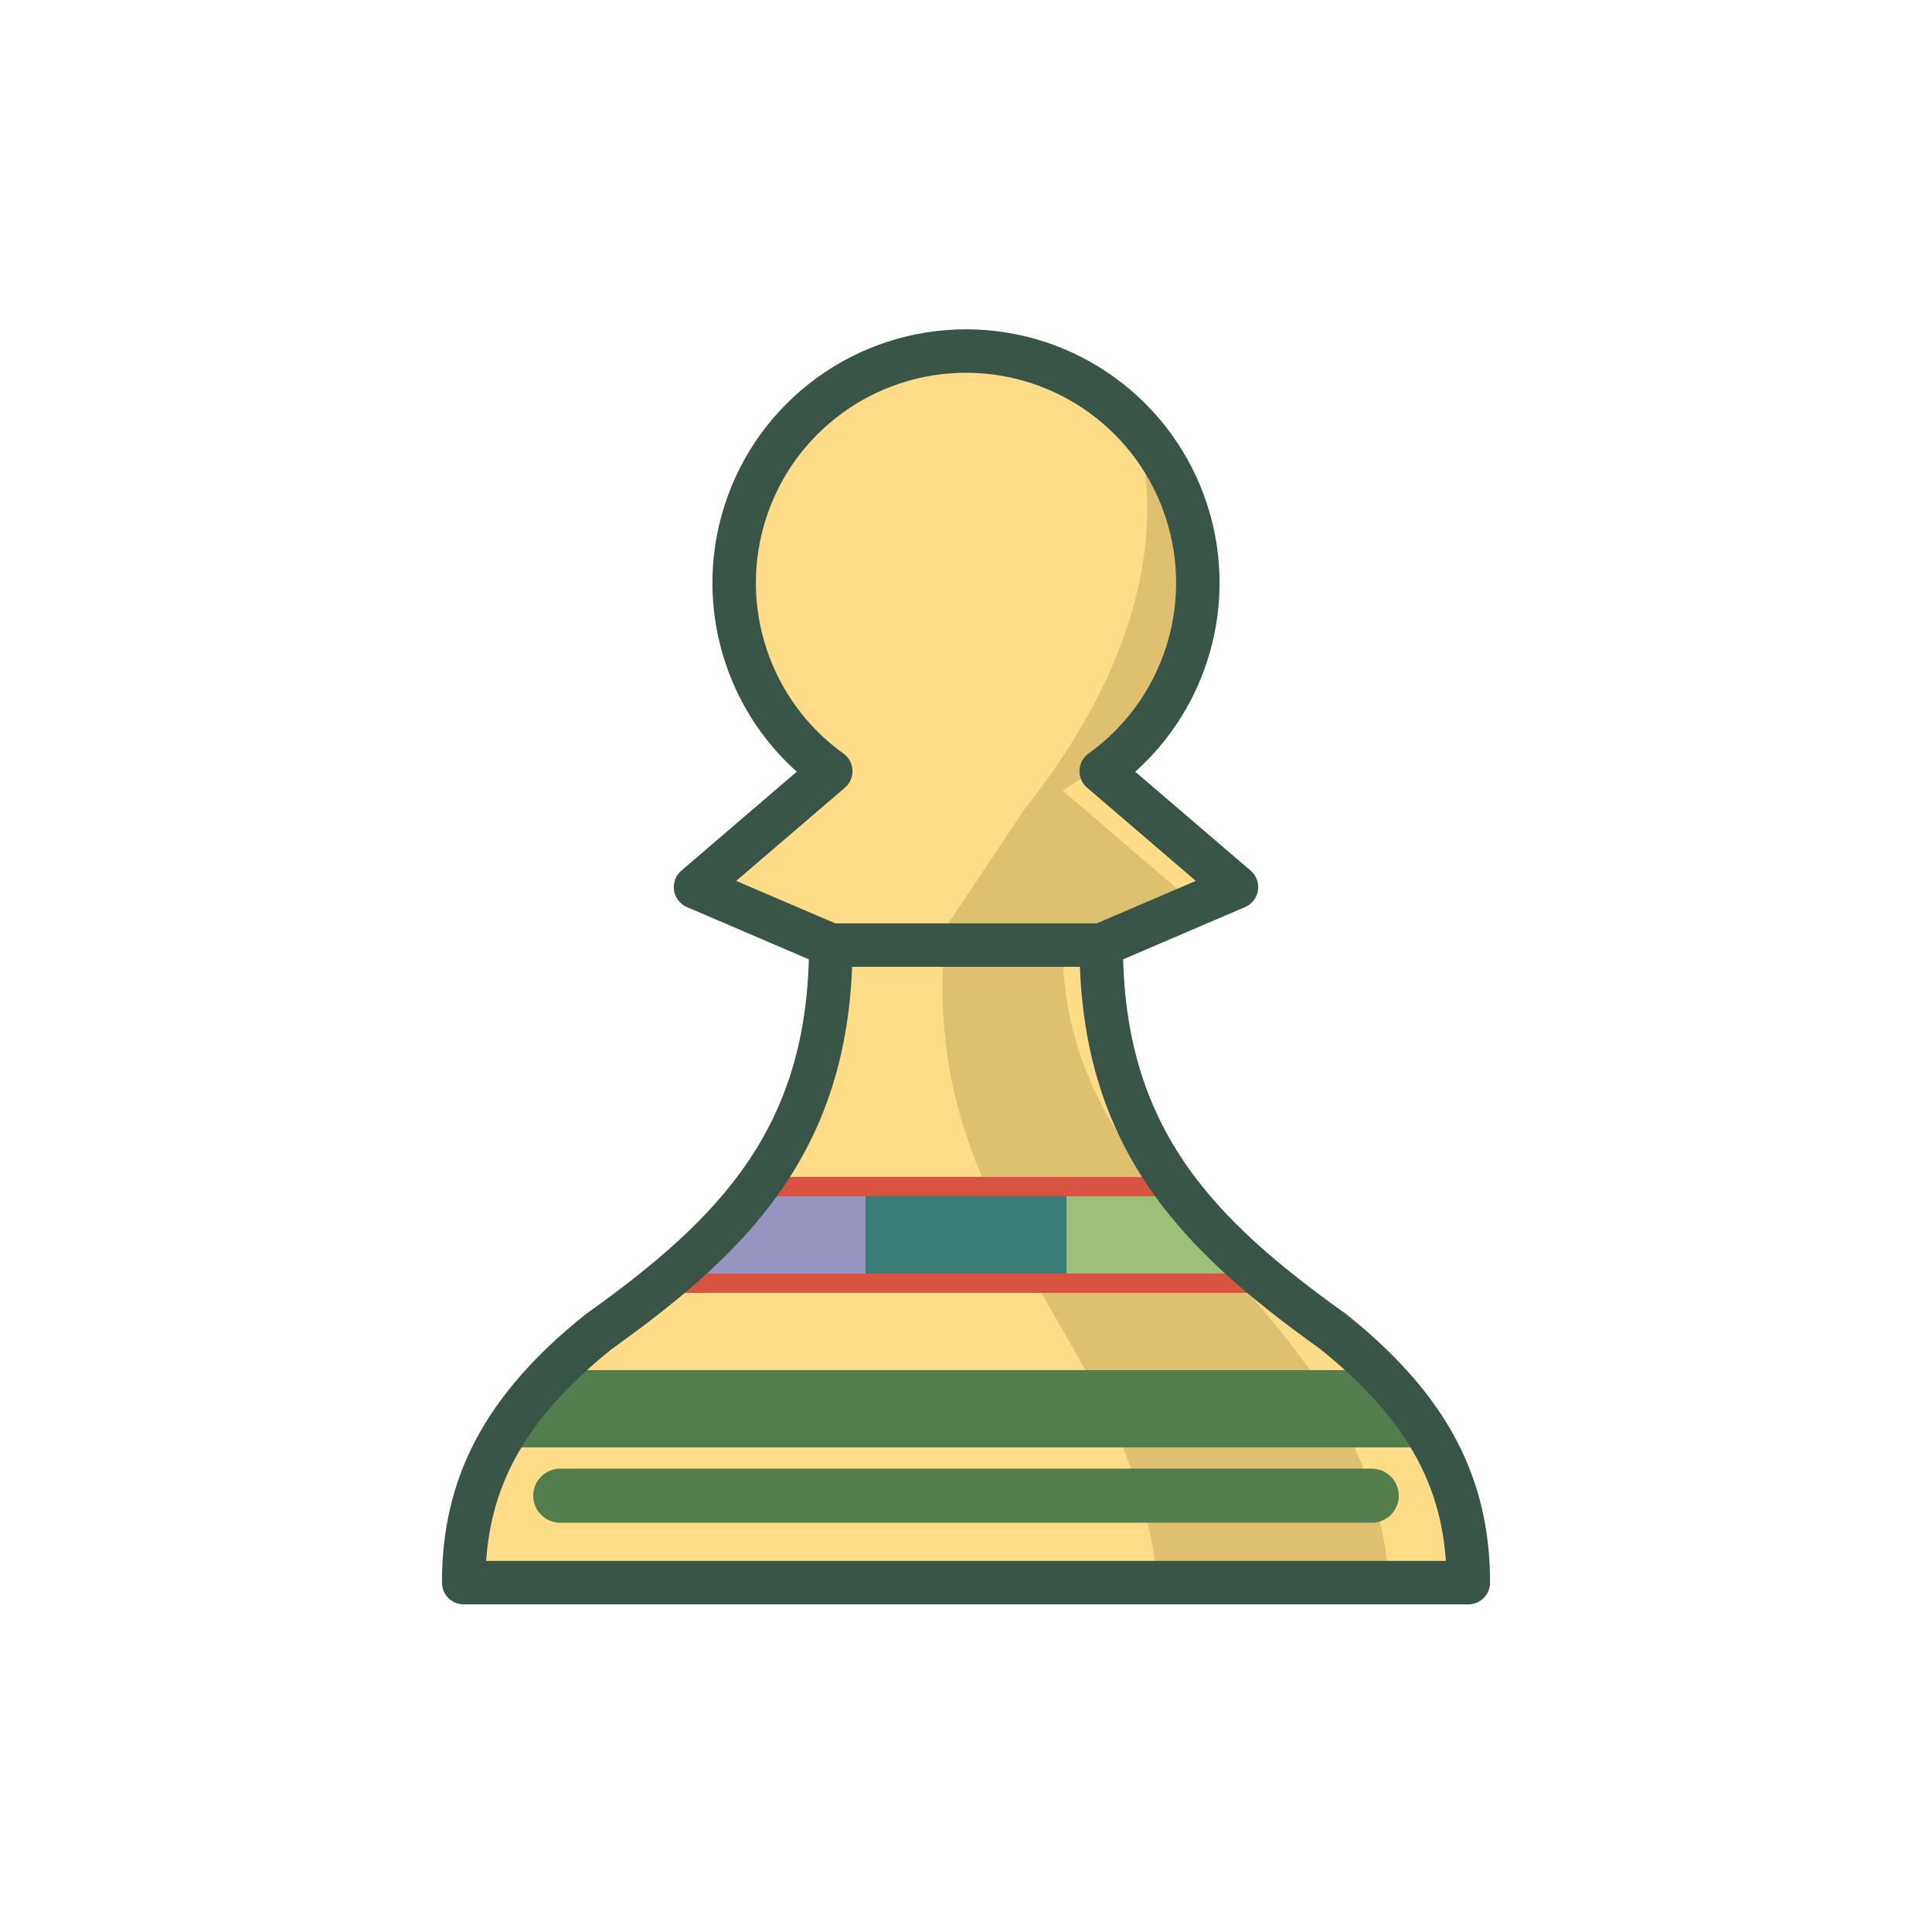
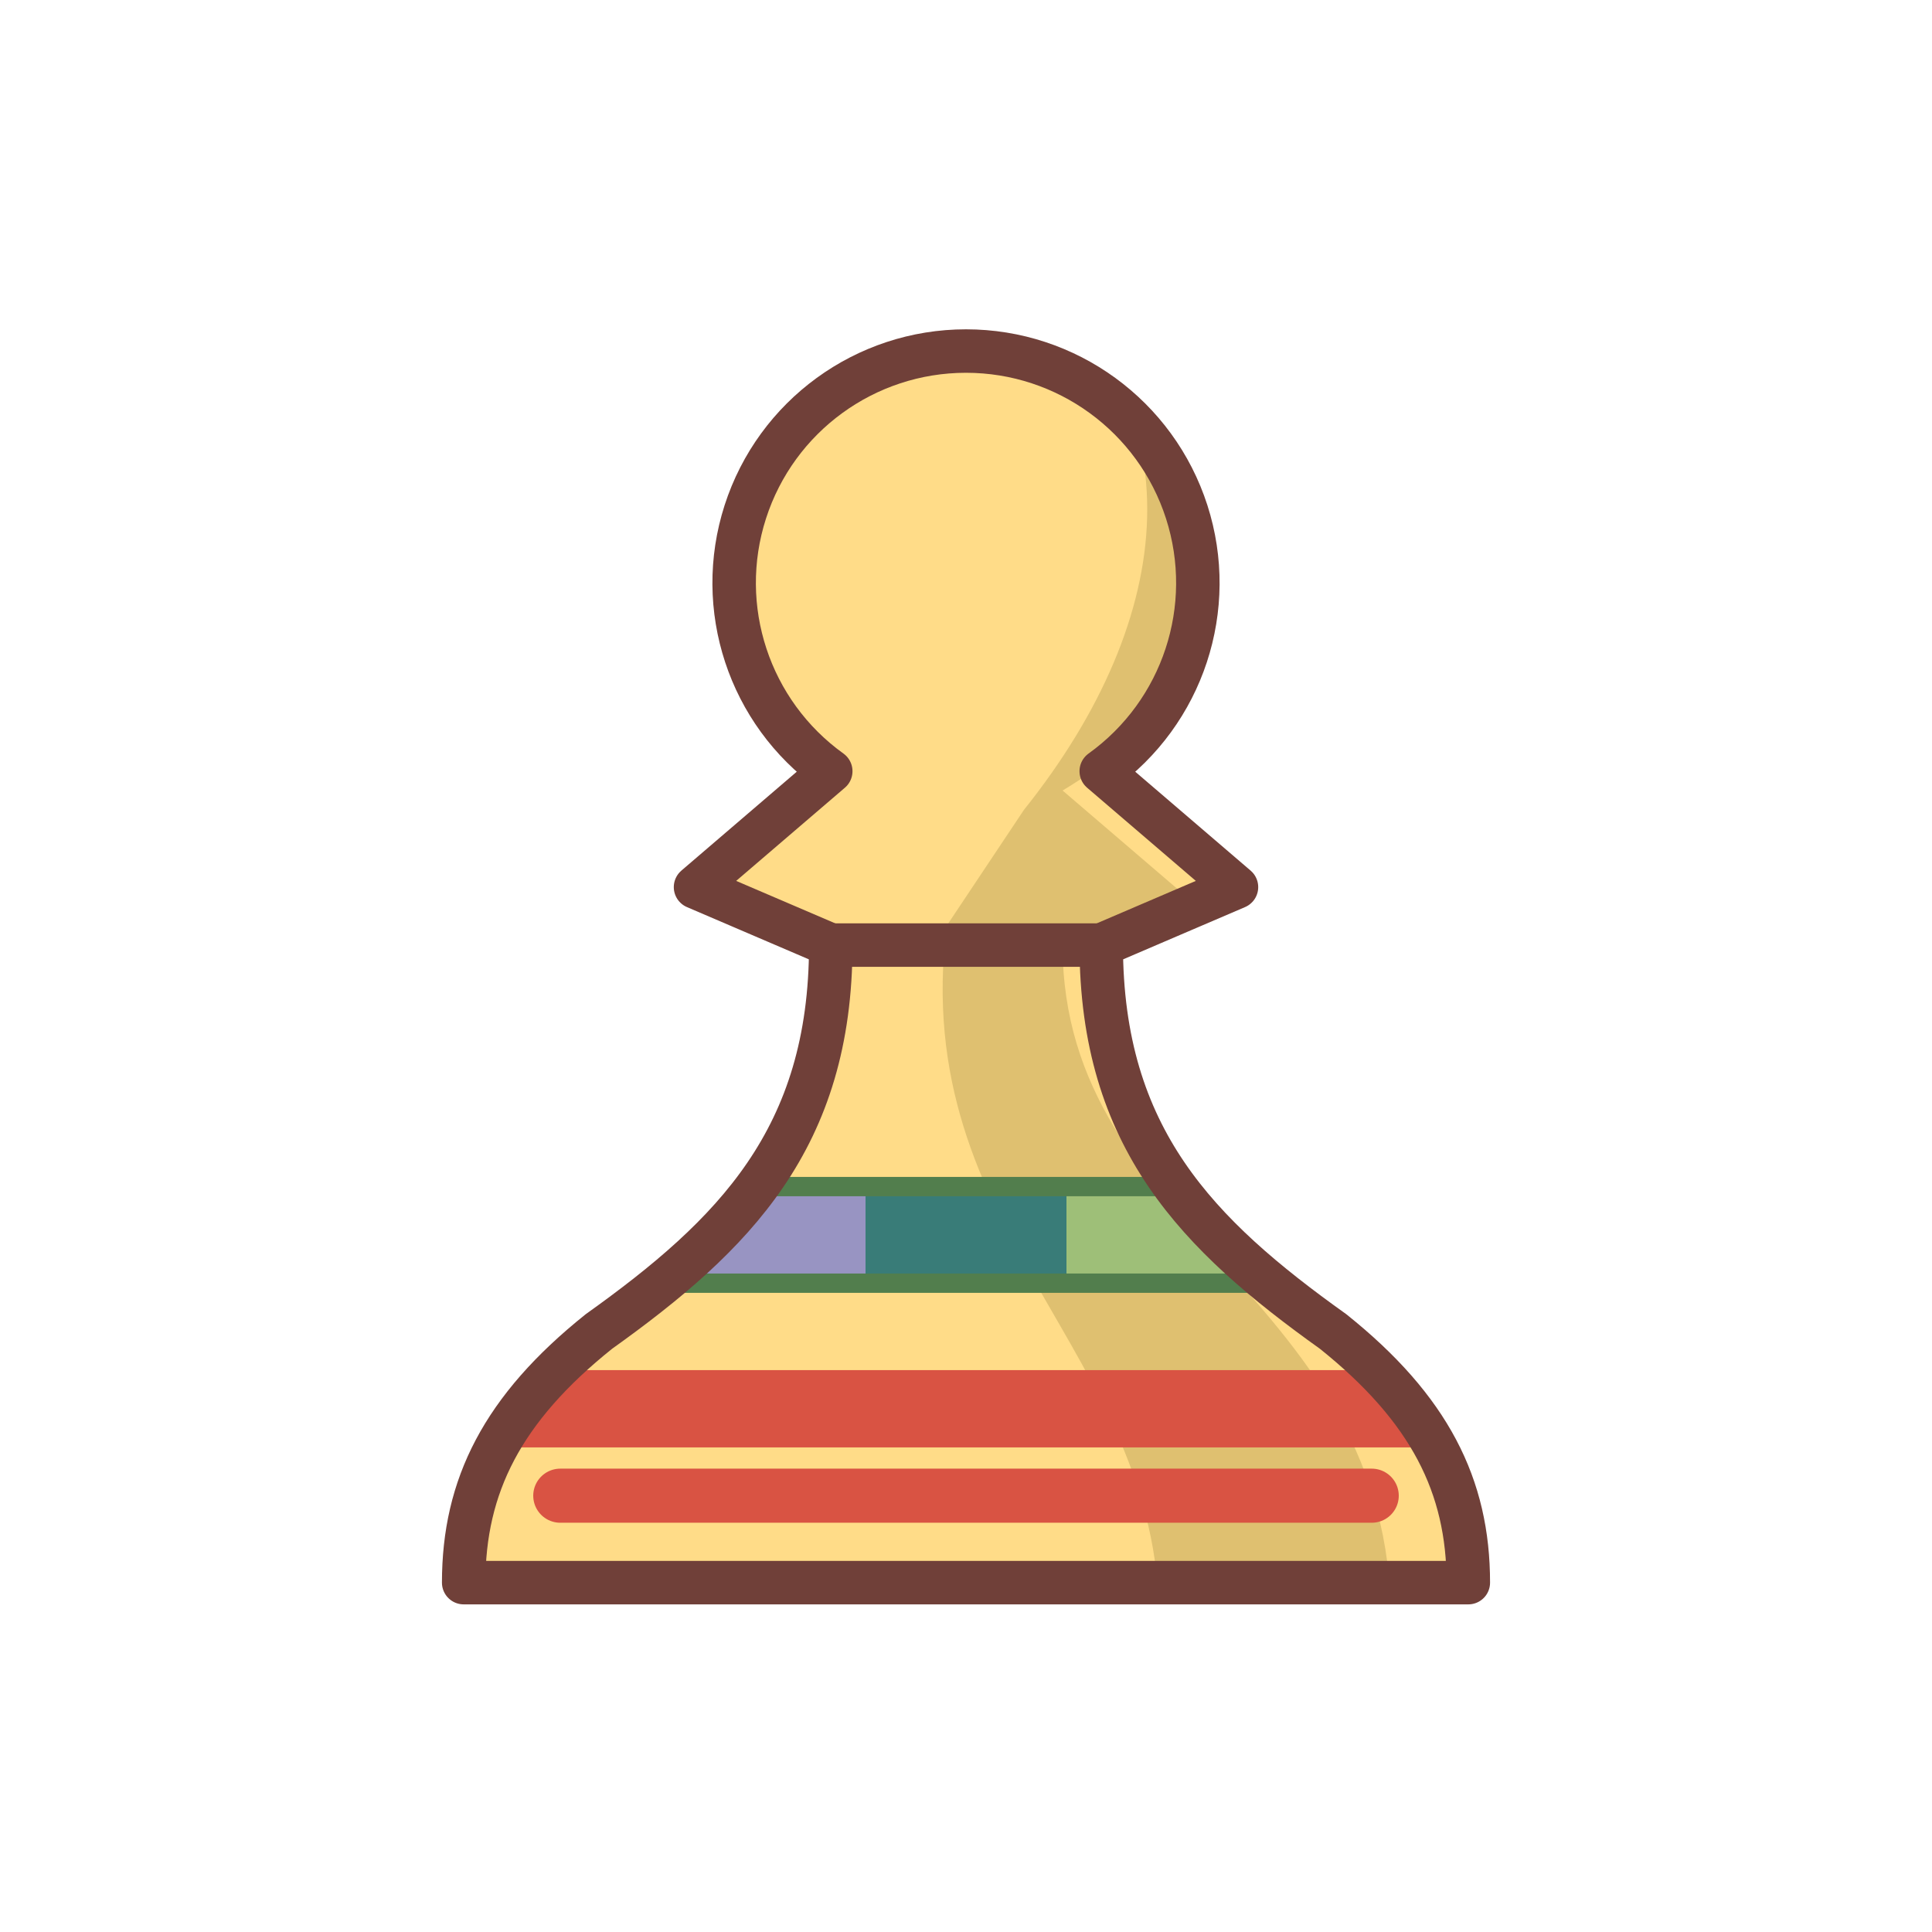
<svg xmlns="http://www.w3.org/2000/svg" viewBox="0 7.083 100 100">
-   <g fill="#FFDC88" stroke="#395548" stroke-width="2.25" stroke-linejoin="round" stroke-linecap="round">
+   <g fill="#FFDC88" stroke="#704039" stroke-width="2.25" stroke-linejoin="round" stroke-linecap="round">
    <path d="M43 47 A12 12 0 1 1 57 47 L64 53 L57 56 C57 66 62 71 69 76 C74 80 76 84 76 89 H24 C24 84 26 80 31 76 C38 71 43 66 43 56 L36 53 Z" fill="#FFDC88" stroke="none" fill-rule="evenodd" />
    <defs>
      <clipPath id="s0">
        <path d="M43 47 A12 12 0 1 1 57 47 L64 53 L57 56 C57 66 62 71 69 76 C74 80 76 84 76 89 H24 C24 84 26 80 31 76 C38 71 43 66 43 56 L36 53 Z" clip-rule="evenodd" />
      </clipPath>
    </defs>
    <path d="M53 21 C68 31 65 42 55 48 L62 54 L55 56 C55 71 72 74 72 91 H60 C60 77 47 71 49 55 L53 49 C61 39 62 28 53 21 Z" fill="#DFC070" stroke="none" clip-path="url(#s0)" />
    <g stroke="none" clip-path="url(#s0)">
-       <path d="M10 68 H90 V74 H10 Z" fill="#D95343" />
-       <path d="M10 78 H90 V82 H10 Z" fill="#527E4D" />
+       <path d="M10 68 H90 V74 H10 Z" fill="#527E4D" />
+       <path d="M10 78 H90 V82 H10 Z" fill="#D95343" />
      <path d="M24 69 H34.4 V73 H24 Z" fill="#728EBA" />
      <path d="M34.4 69 H44.8 V73 H34.4 Z" fill="#9894C2" />
      <path d="M44.8 69 H55.2 V73 H44.8 Z" fill="#397C78" />
      <path d="M55.2 69 H65.6 V73 H55.2 Z" fill="#9EBF78" />
      <path d="M65.6 69 H76 V73 H65.6 Z" fill="#E9AB79" />
    </g>
    <path d="M43 47 A12 12 0 1 1 57 47 L64 53 L57 56 C57 66 62 71 69 76 C74 80 76 84 76 89 H24 C24 84 26 80 31 76 C38 71 43 66 43 56 L36 53 Z" fill="none" />
    <path d="M43 56 H57" fill="none" />
-     <path d="M29 84.5 H71" fill="none" stroke="#527E4D" stroke-width="2.8" stroke-linecap="round" />
+     <path d="M29 84.5 H71" fill="none" stroke="#D95343" stroke-width="2.8" stroke-linecap="round" />
  </g>
</svg>
